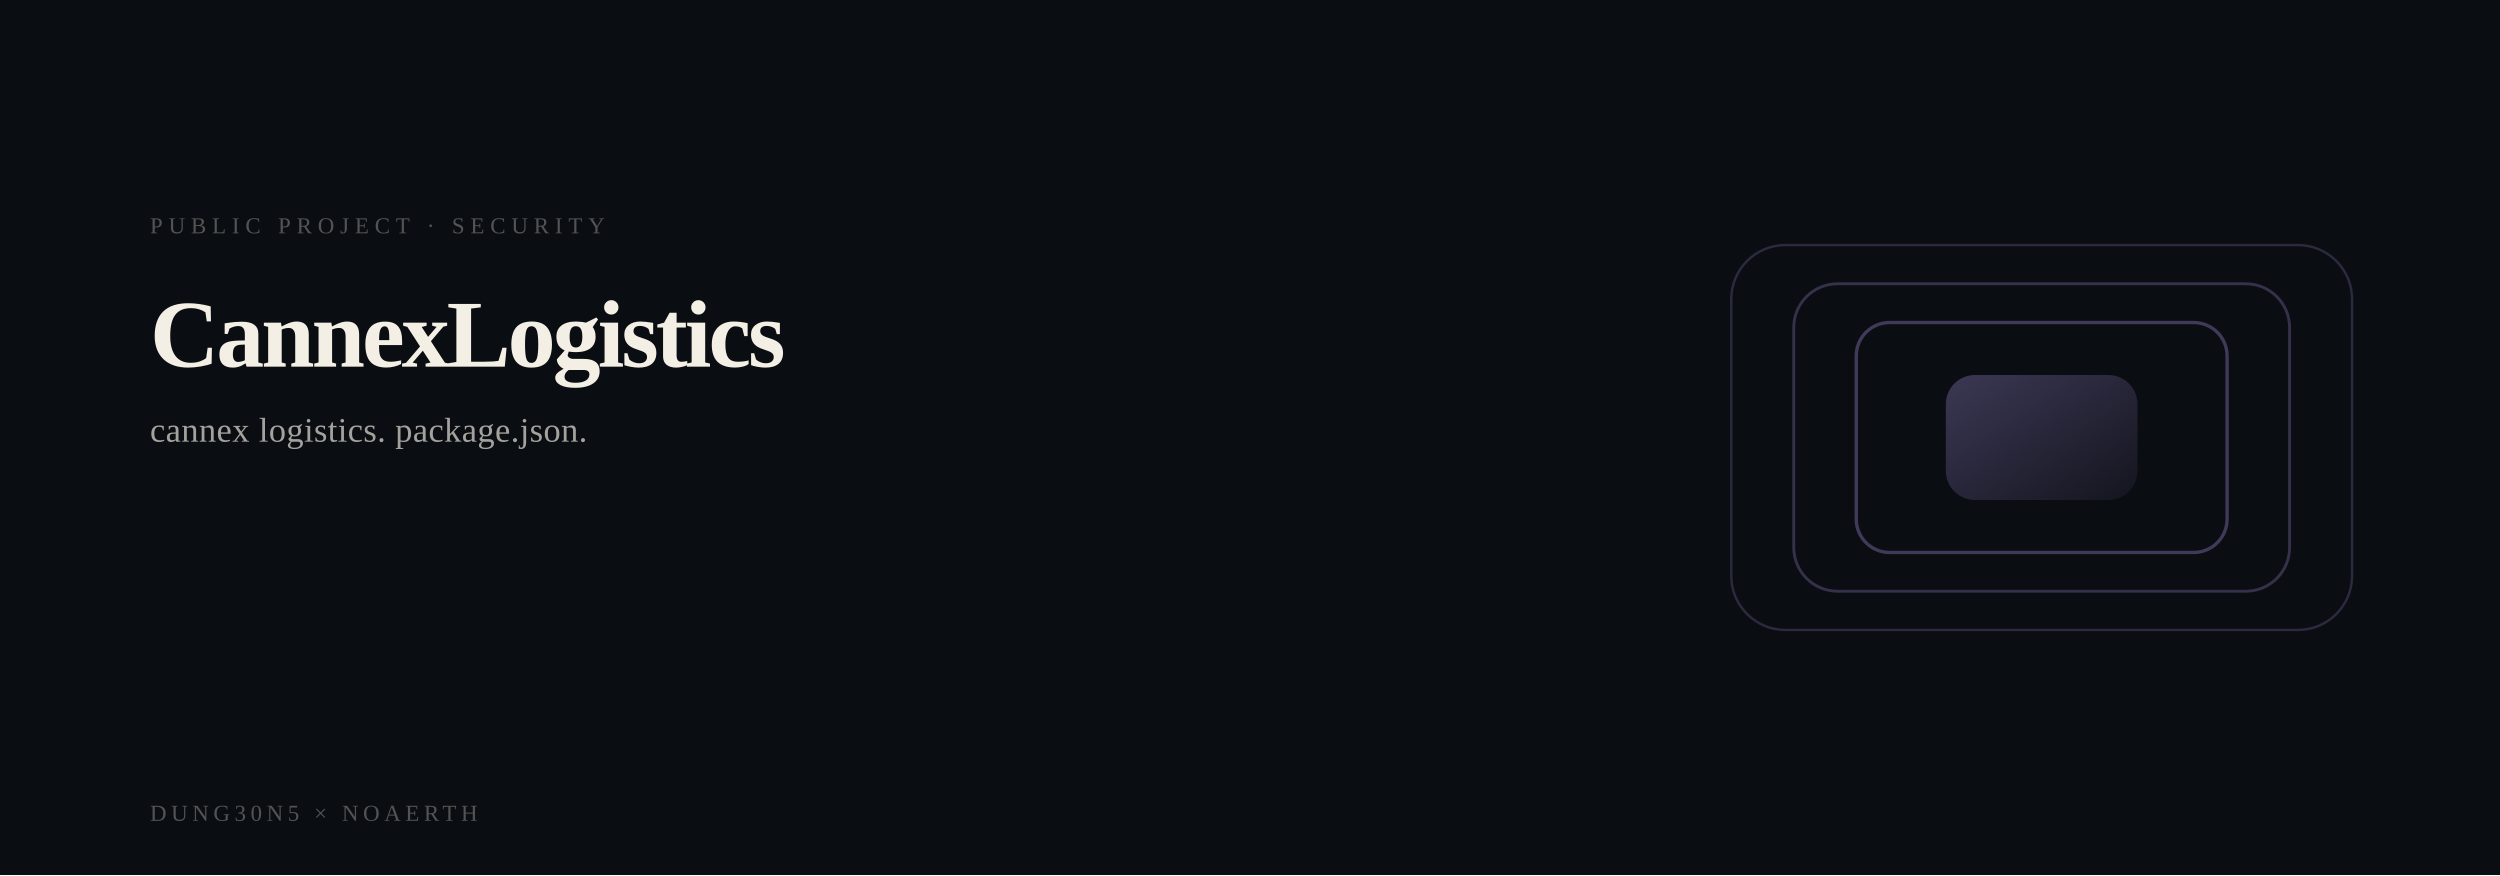
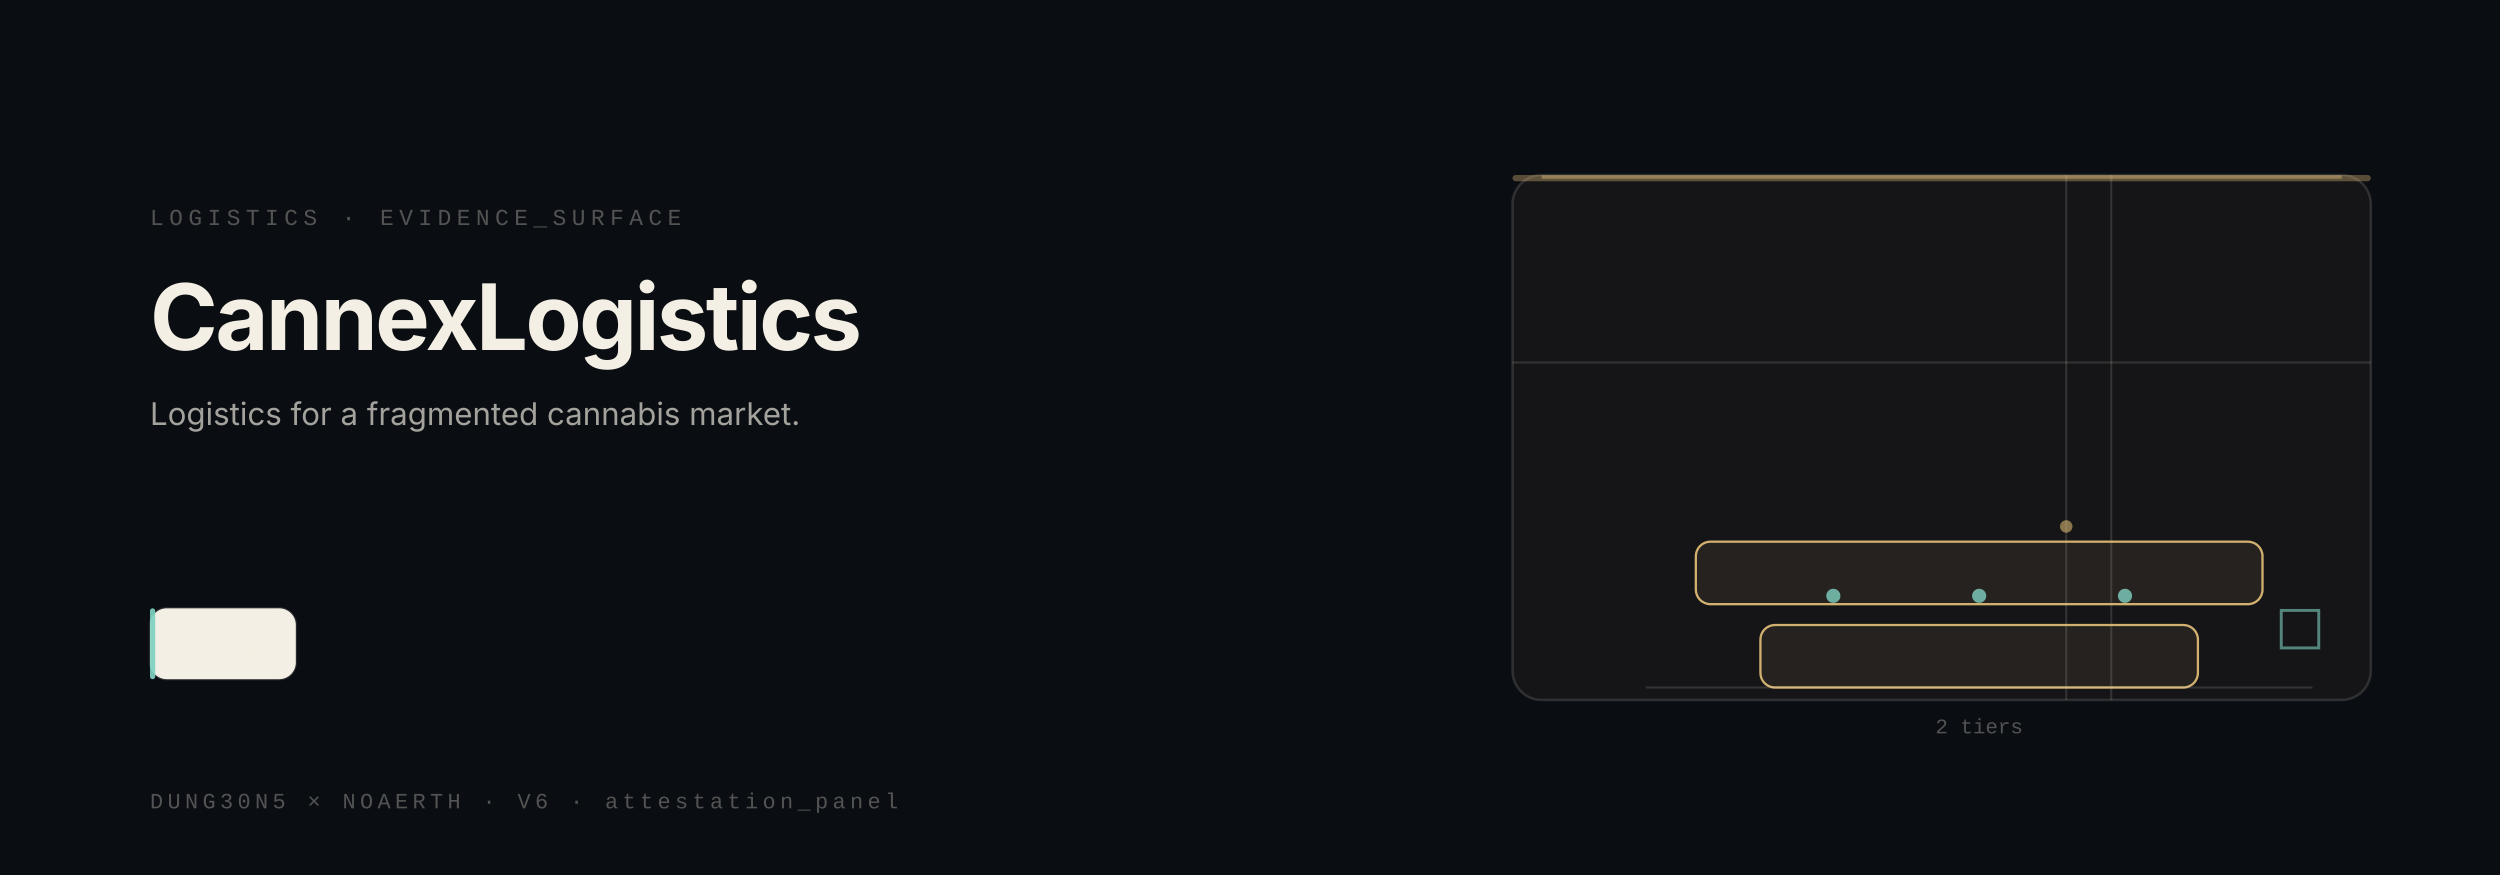
- <svg xmlns="http://www.w3.org/2000/svg" viewBox="0 0 1200 420" width="1200" height="420" role="img" aria-label="CannexLogistics: nested policy frames with a visible boundary edge. Motion depicts policy surfaces assemble into a readable security posture.">
-   <defs>
-     <linearGradient id="hero-cannex-logistics-dark-a" x1="0" y1="0" x2="1" y2="1">
-       <stop offset="0" stop-color="#9d8bd6" stop-opacity="0.85" />
-       <stop offset="1" stop-color="#9d8bd6" stop-opacity="0.15" />
-     </linearGradient>
-   </defs>
+ <svg xmlns="http://www.w3.org/2000/svg" viewBox="0 0 1200 420" width="1200" height="420" role="img" aria-label="CannexLogistics: claims stack into tiers, and evidence is carried up to be checked">
  <rect width="1200" height="420" fill="#0a0d12" />
-   <rect x="891" y="154.82" width="178" height="110.36" rx="16" fill="none" stroke="#9d8bd6" stroke-width="1.60" opacity="0.36" />
-   <rect x="861" y="136.22" width="238" height="147.56" rx="21" fill="none" stroke="#9d8bd6" stroke-width="1.38" opacity="0.29" />
-   <rect x="831" y="117.62" width="298" height="184.76" rx="26" fill="none" stroke="#9d8bd6" stroke-width="1.16" opacity="0.23" />
-   <rect x="934" y="180" width="92" height="60" rx="14" fill="url(#hero-cannex-logistics-dark-a)" opacity="0.40" />
-   <text x="72" y="112" fill="#f4efe44f" font-size="11" letter-spacing="2.8">PUBLIC PROJECT · SECURITY</text>
-   <text x="72" y="176" fill="#f4efe4" font-size="46" font-weight="660" letter-spacing="-1.4">CannexLogistics</text>
-   <text x="72" y="212" fill="#f4efe4a8" font-size="16.5" letter-spacing="0.2">cannex logistics. package.json.</text>
-   <rect x="72" y="266" width="106" height="40" rx="9" fill="#f4efe4" fill-opacity="0.05" stroke="#f4efe424" stroke-width="1.1" opacity="0">
-     <animate attributeName="opacity" from="0" to="1" dur="0.5s" begin="0.50s" fill="freeze" />
-   </rect>
-   <rect x="72" y="266" width="2.5" height="40" rx="1.2" fill="#9d8bd6" opacity="0">
-     <animate attributeName="opacity" from="0" to="0.9" dur="0.5s" begin="0.50s" fill="freeze" />
-   </rect>
-   <text x="125" y="291" fill="#f4efe4" font-size="11.5" text-anchor="middle" font-family="ui-monospace,SFMono-Regular,Menlo,monospace" opacity="0">policy<animate attributeName="opacity" from="0" to="1" dur="0.5s" begin="0.65s" fill="freeze" />
-   </text>
-   <rect x="194" y="266" width="106" height="40" rx="9" fill="#f4efe4" fill-opacity="0.05" stroke="#f4efe424" stroke-width="1.1" opacity="0">
-     <animate attributeName="opacity" from="0" to="1" dur="0.5s" begin="1.00s" fill="freeze" />
-   </rect>
-   <rect x="194" y="266" width="2.5" height="40" rx="1.2" fill="#9d8bd6" opacity="0">
-     <animate attributeName="opacity" from="0" to="0.9" dur="0.5s" begin="1.00s" fill="freeze" />
-   </rect>
-   <text x="247" y="291" fill="#f4efe4" font-size="11.5" text-anchor="middle" font-family="ui-monospace,SFMono-Regular,Menlo,monospace" opacity="0">control<animate attributeName="opacity" from="0" to="1" dur="0.5s" begin="1.15s" fill="freeze" />
-   </text>
-   <rect x="316" y="266" width="106" height="40" rx="9" fill="#f4efe4" fill-opacity="0.05" stroke="#f4efe424" stroke-width="1.1" opacity="0">
-     <animate attributeName="opacity" from="0" to="1" dur="0.5s" begin="1.50s" fill="freeze" />
-   </rect>
-   <rect x="316" y="266" width="2.5" height="40" rx="1.2" fill="#e7c27a" opacity="0">
-     <animate attributeName="opacity" from="0" to="0.9" dur="0.5s" begin="1.50s" fill="freeze" />
-   </rect>
-   <text x="369" y="291" fill="#f4efe4" font-size="11.5" text-anchor="middle" font-family="ui-monospace,SFMono-Regular,Menlo,monospace" opacity="0">evidence<animate attributeName="opacity" from="0" to="1" dur="0.5s" begin="1.65s" fill="freeze" />
-   </text>
-   <text x="72" y="394" fill="#f4efe44f" font-size="11" letter-spacing="2.2">DUNG30N5 × NOAERTH</text>
+   <text x="72" y="108" font-family="ui-monospace, SFMono-Regular, Menlo, Monaco, Consolas, 'Liberation Mono', monospace" font-size="11" letter-spacing="2.6" fill="#f4efe44f">LOGISTICS · EVIDENCE_SURFACE</text>
+   <text x="72" y="168" font-family="-apple-system, BlinkMacSystemFont, 'Segoe UI', Inter, Helvetica, Arial, sans-serif" font-size="44" font-weight="660" letter-spacing="-1.2" fill="#f4efe4">CannexLogistics</text>
+   <text x="72" y="204" font-family="-apple-system, BlinkMacSystemFont, 'Segoe UI', Inter, Helvetica, Arial, sans-serif" font-size="15" fill="#f4efe4a8">Logistics for a fragmented cannabis market.</text>
+   <rect x="72.0" y="292.0" width="70.0" height="34.0" rx="8" fill="#f4efe4" stroke="#f4efe424" stroke-width="1.1" />
+   <rect x="72.0" y="292.0" width="2.5" height="34.0" rx="1.2" fill="#7fd1c1" opacity="0.92" />
+   <text x="107.0" y="314" font-family="ui-monospace, SFMono-Regular, Menlo, Monaco, Consolas, 'Liberation Mono', monospace" font-size="11" fill="#f4efe4" fill-opacity="0.82" text-anchor="middle">logistics</text>
+   <rect x="726.0" y="84.0" width="412.0" height="252.0" rx="14" fill="#e7c27a" fill-opacity="0.05" />
+   <line x1="740.0" y1="85.0" x2="1124.0" y2="85.0" stroke="#e7c27a" stroke-width="1.6" opacity="0.4" />
+   <rect x="726.0" y="84.0" width="412.0" height="252.0" rx="14" fill="none" stroke="#f4efe424" stroke-width="1.2" />
+   <line x1="991.8" y1="84.0" x2="991.8" y2="336.0" stroke="#f4efe424" stroke-width="1" />
+   <line x1="1013.4" y1="84.0" x2="1013.4" y2="336.0" stroke="#f4efe424" stroke-width="1" />
+   <line x1="726.0" y1="174.0" x2="1138.0" y2="174.0" stroke="#f4efe424" stroke-width="1" />
+   <circle cx="991.8" cy="252.7" r="3" fill="#e7c27a" opacity="0.55" />
+   <rect x="726.0" y="84.0" width="412.0" height="3" rx="1.5" fill="#e7c27a" opacity="0.35" />
+   <path d="M1095.0 293.0 h18 v18 h-18 z" fill="none" stroke="#7fd1c1" stroke-width="1.4" opacity="0.6" />
+   <rect x="845.0" y="300.0" width="210.0" height="30" rx="7" fill="#e7c27a" fill-opacity="0.09" stroke="#e7c27a" stroke-width="1.1" opacity="0.9" />
+   <rect x="814.0" y="260.0" width="272.0" height="30" rx="7" fill="#e7c27a" fill-opacity="0.09" stroke="#e7c27a" stroke-width="1.1" opacity="0.9" />
+   <circle cx="880" cy="286" r="3.4" fill="#7fd1c1" opacity="0.8" />
+   <circle cx="950" cy="286" r="3.4" fill="#7fd1c1" opacity="0.8" />
+   <circle cx="1020" cy="286" r="3.4" fill="#7fd1c1" opacity="0.8" />
+   <line x1="790" y1="330" x2="1110" y2="330" stroke="#f4efe424" stroke-width="1" />
+   <text x="950" y="352" font-family="ui-monospace, SFMono-Regular, Menlo, Monaco, Consolas, 'Liberation Mono', monospace" font-size="10" fill="#f4efe44f" text-anchor="middle">2 tiers</text>
+   <text x="72" y="388" font-family="ui-monospace, SFMono-Regular, Menlo, Monaco, Consolas, 'Liberation Mono', monospace" font-size="10.5" letter-spacing="2.1" fill="#f4efe44f">DUNG30N5 × NOAERTH · V6 · attestation_panel</text>
</svg>
